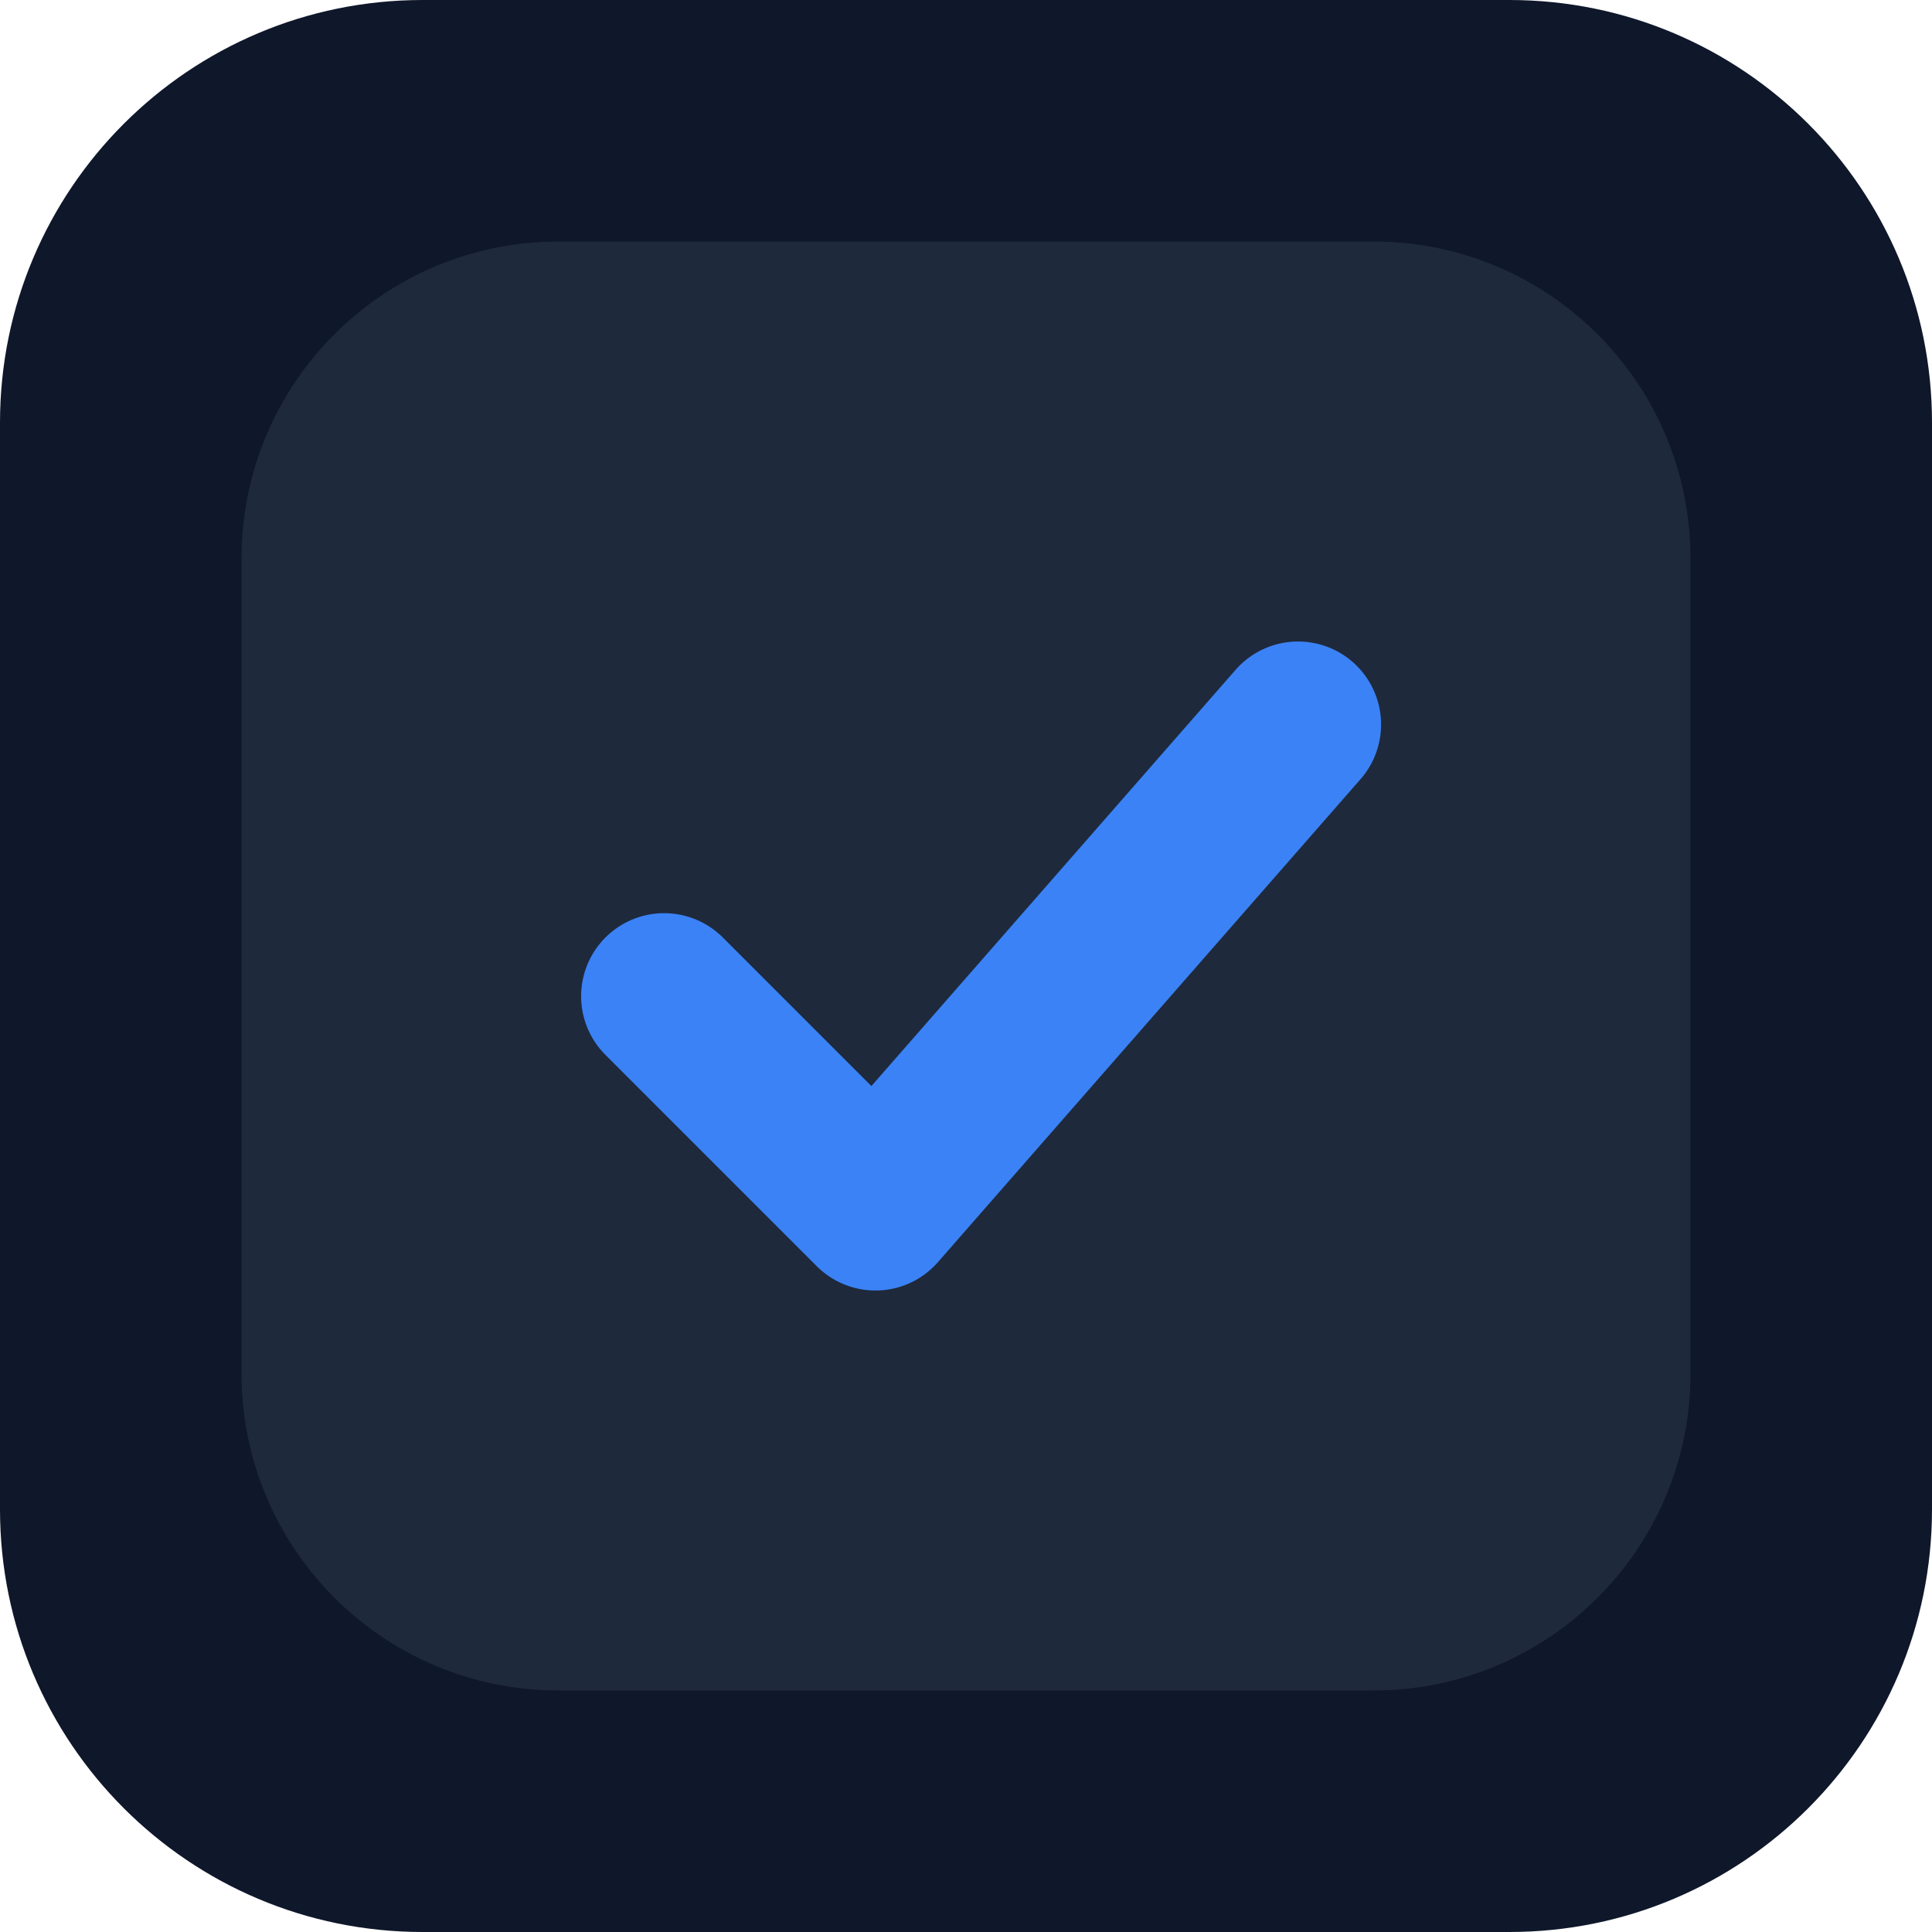
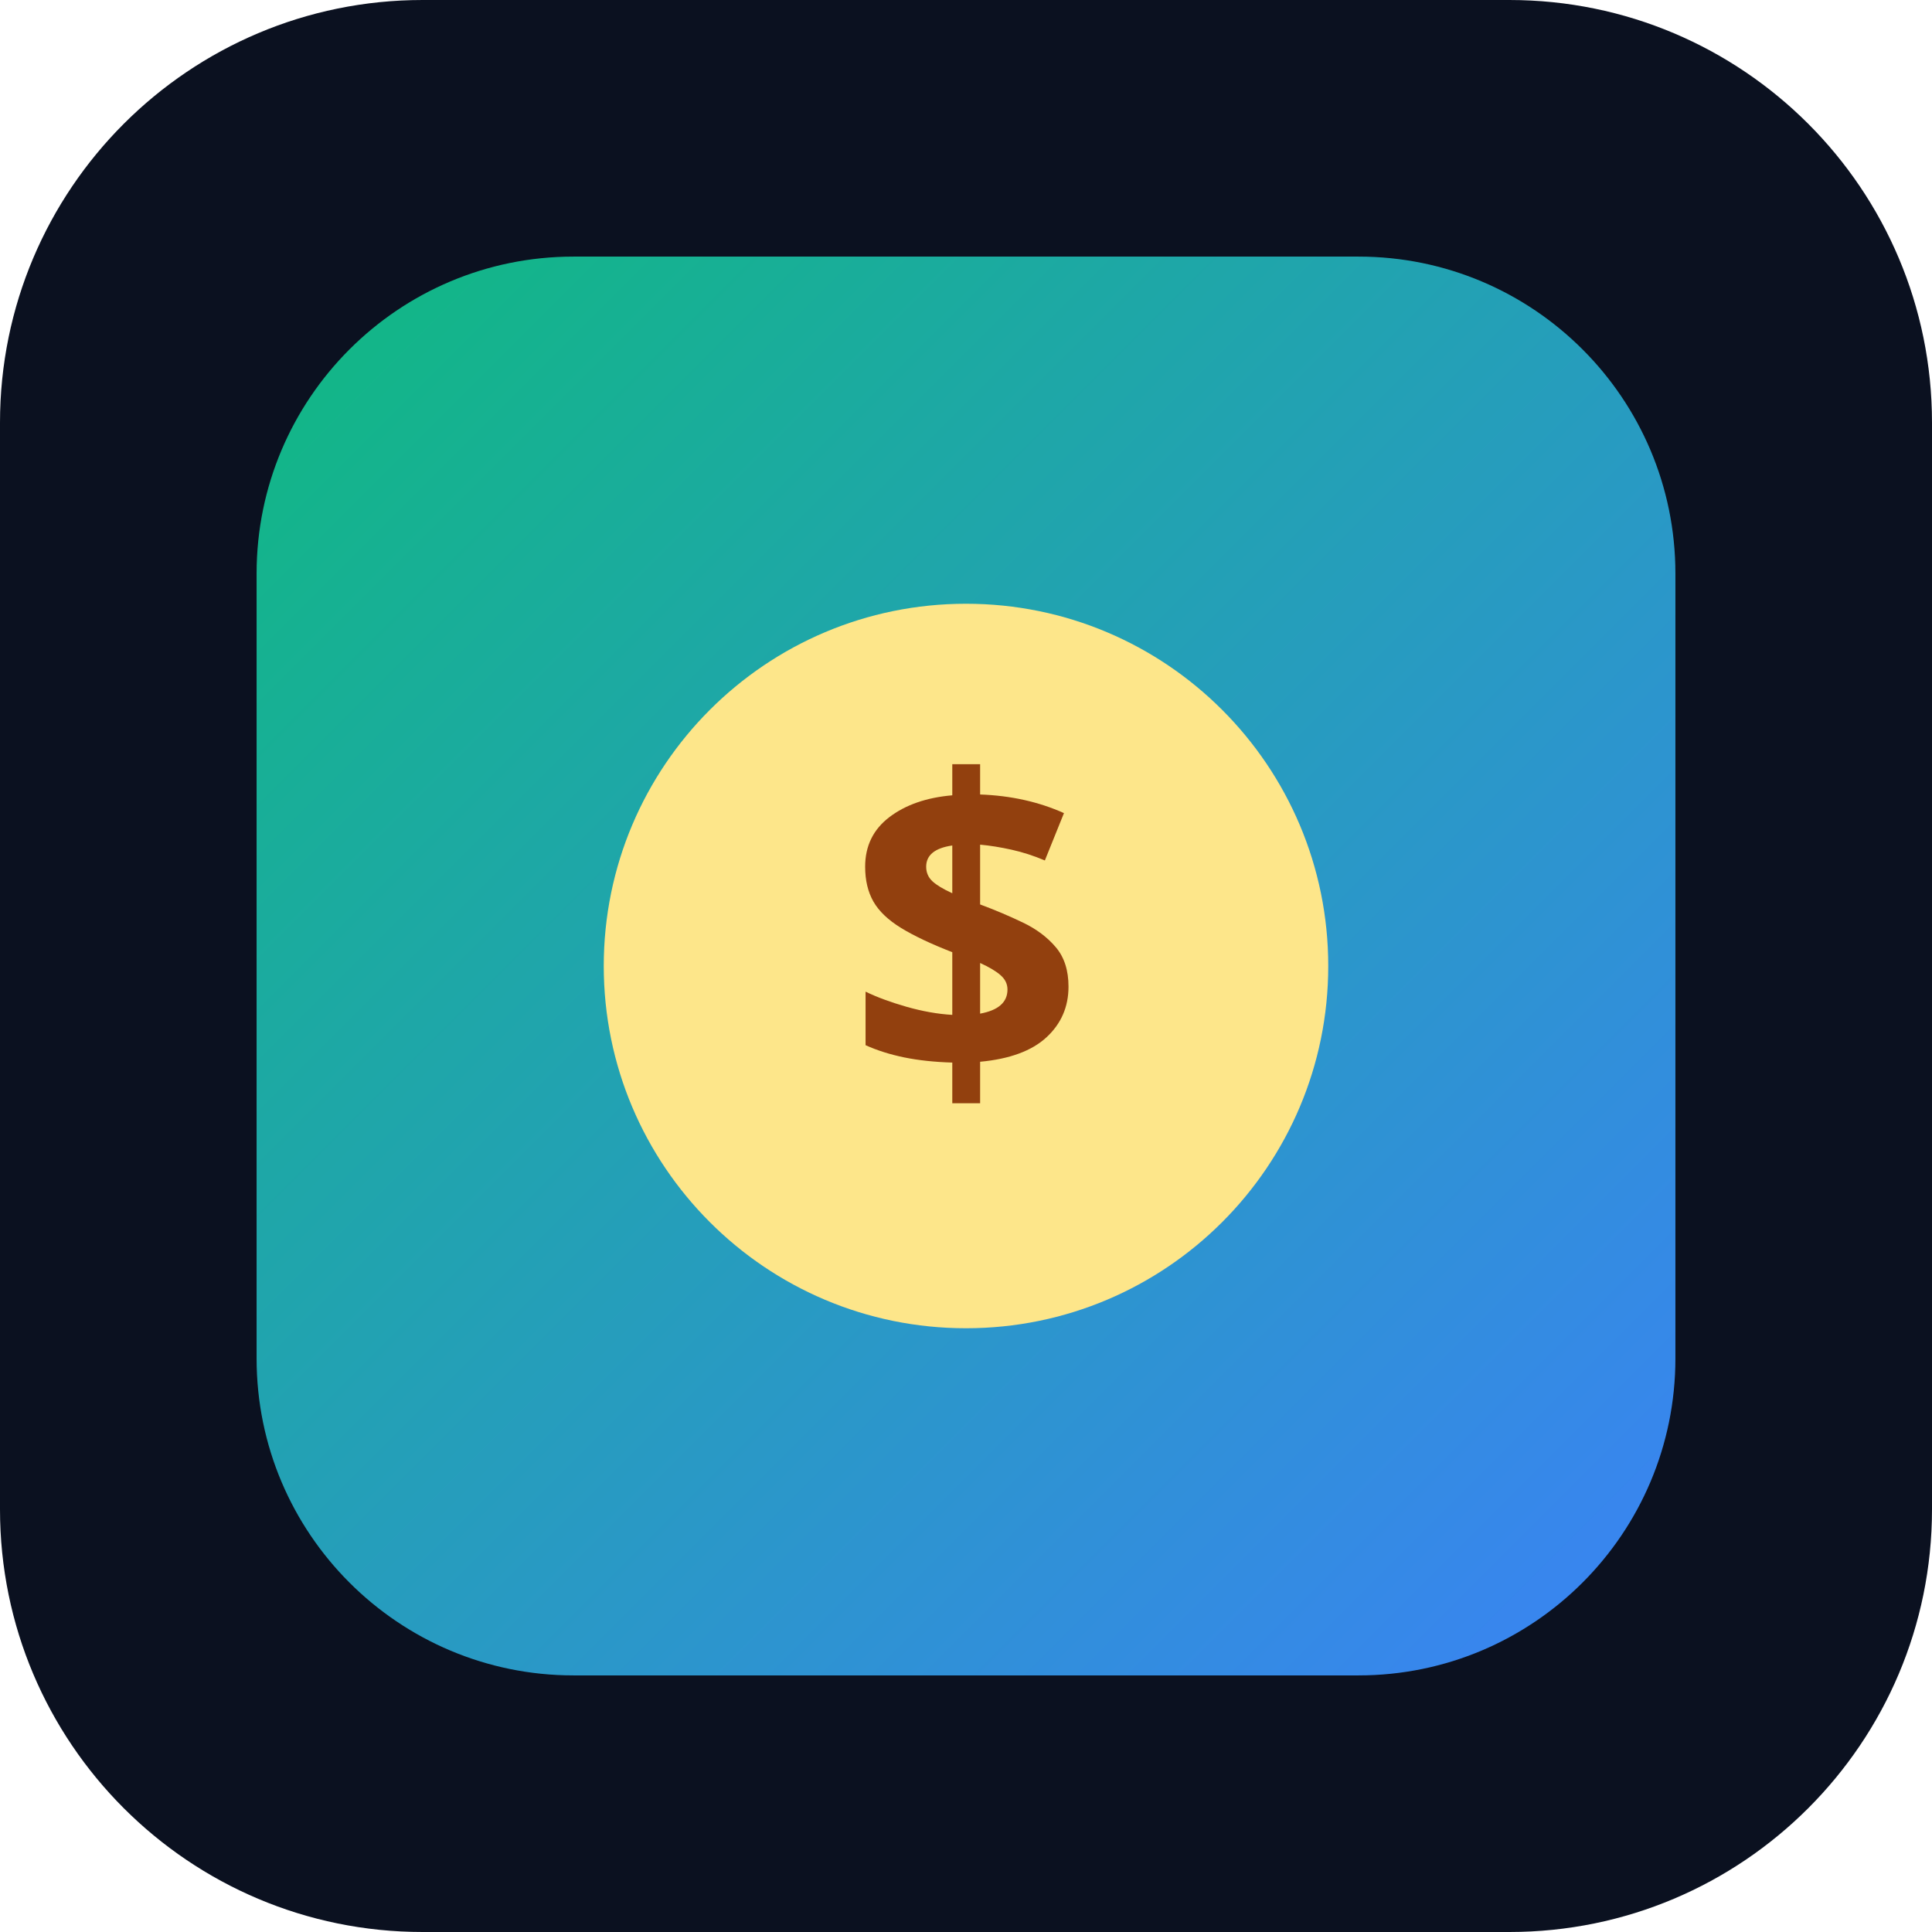
<svg xmlns="http://www.w3.org/2000/svg" viewBox="0 0 512 512">
-   <rect width="512" height="512" rx="112" fill="#0f172a" />
-   <rect x="64" y="64" width="384" height="384" rx="84" fill="#1e293b" />
-   <path d="M176 264l56 56 112-128" fill="none" stroke="#3b82f6" stroke-width="44" stroke-linecap="round" stroke-linejoin="round" />
+   <defs>
+     <linearGradient id="g" x1="0" y1="0" x2="1" y2="1">
+       <stop offset="0%" stop-color="#10b981" />
+       <stop offset="100%" stop-color="#3b82f6" />
+     </linearGradient>
+   </defs>
+   <rect width="512" height="512" rx="112" fill="#0b1120" />
+   <rect x="68" y="68" width="376" height="376" rx="84" fill="url(#g)" />
+   <circle cx="256" cy="256" r="96" fill="#fde68a" />
+   <text x="256" y="286" font-size="110" font-weight="bold" text-anchor="middle" fill="#92400e" font-family="sans-serif">$</text>
</svg>
